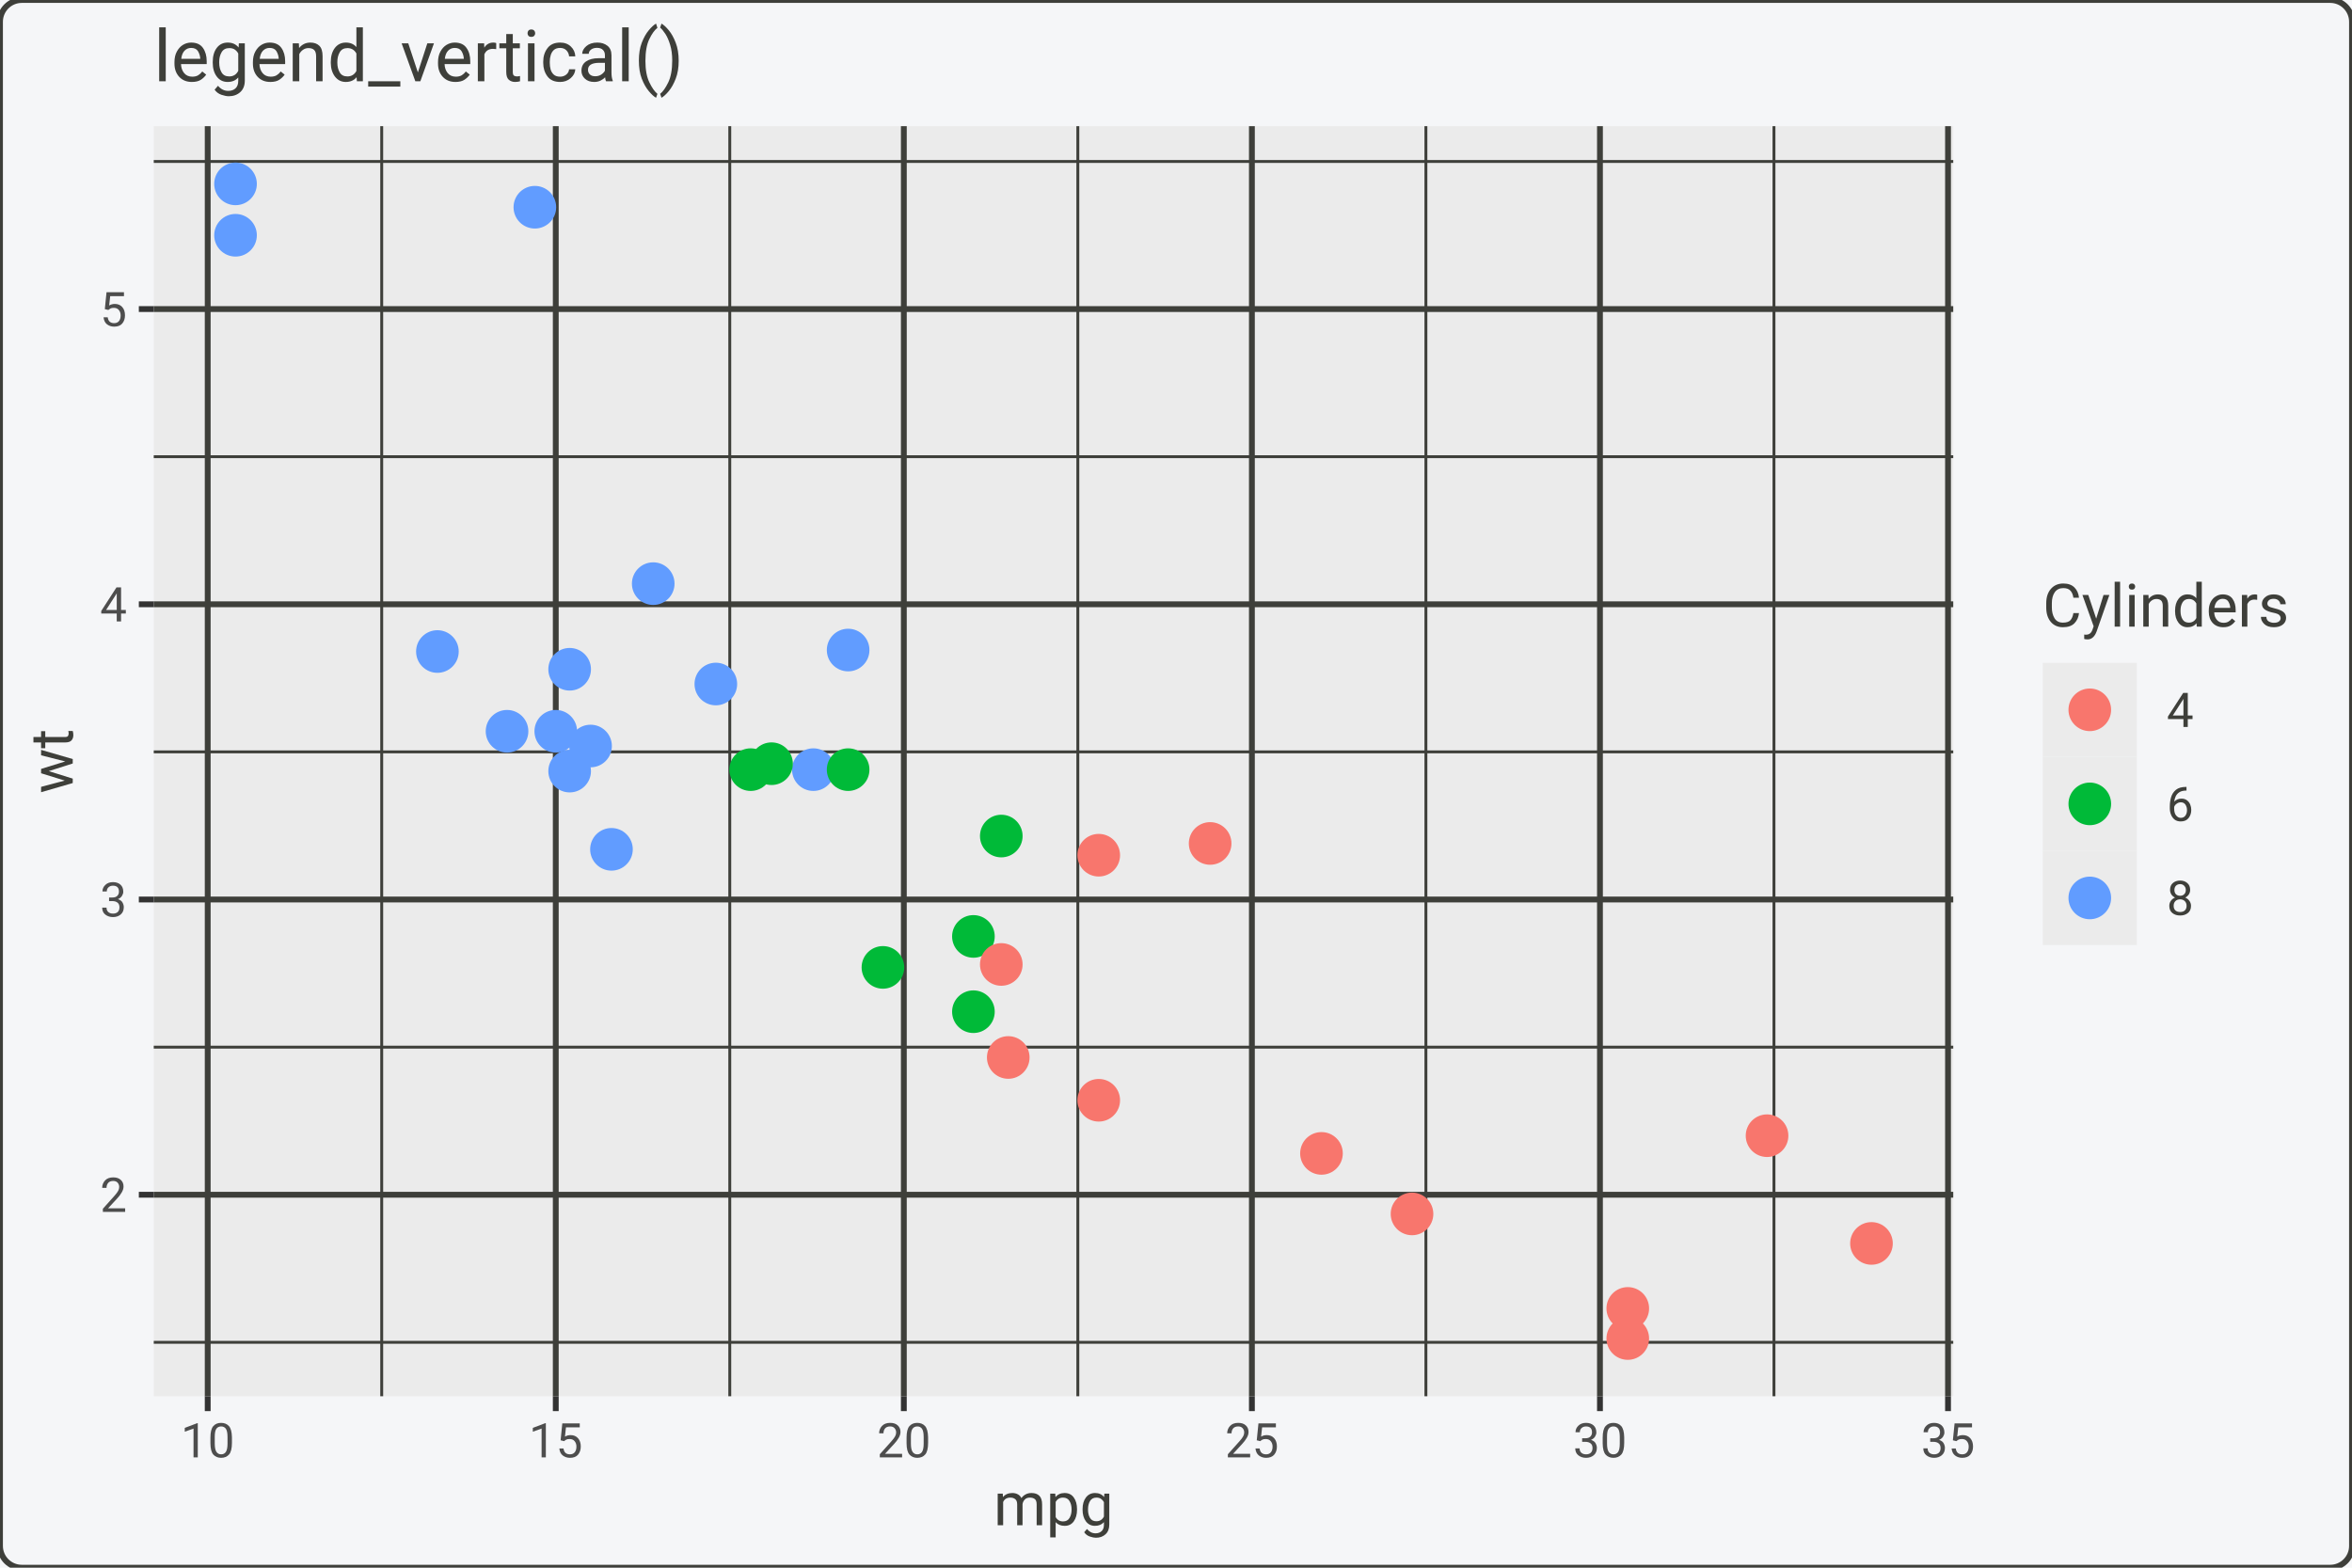
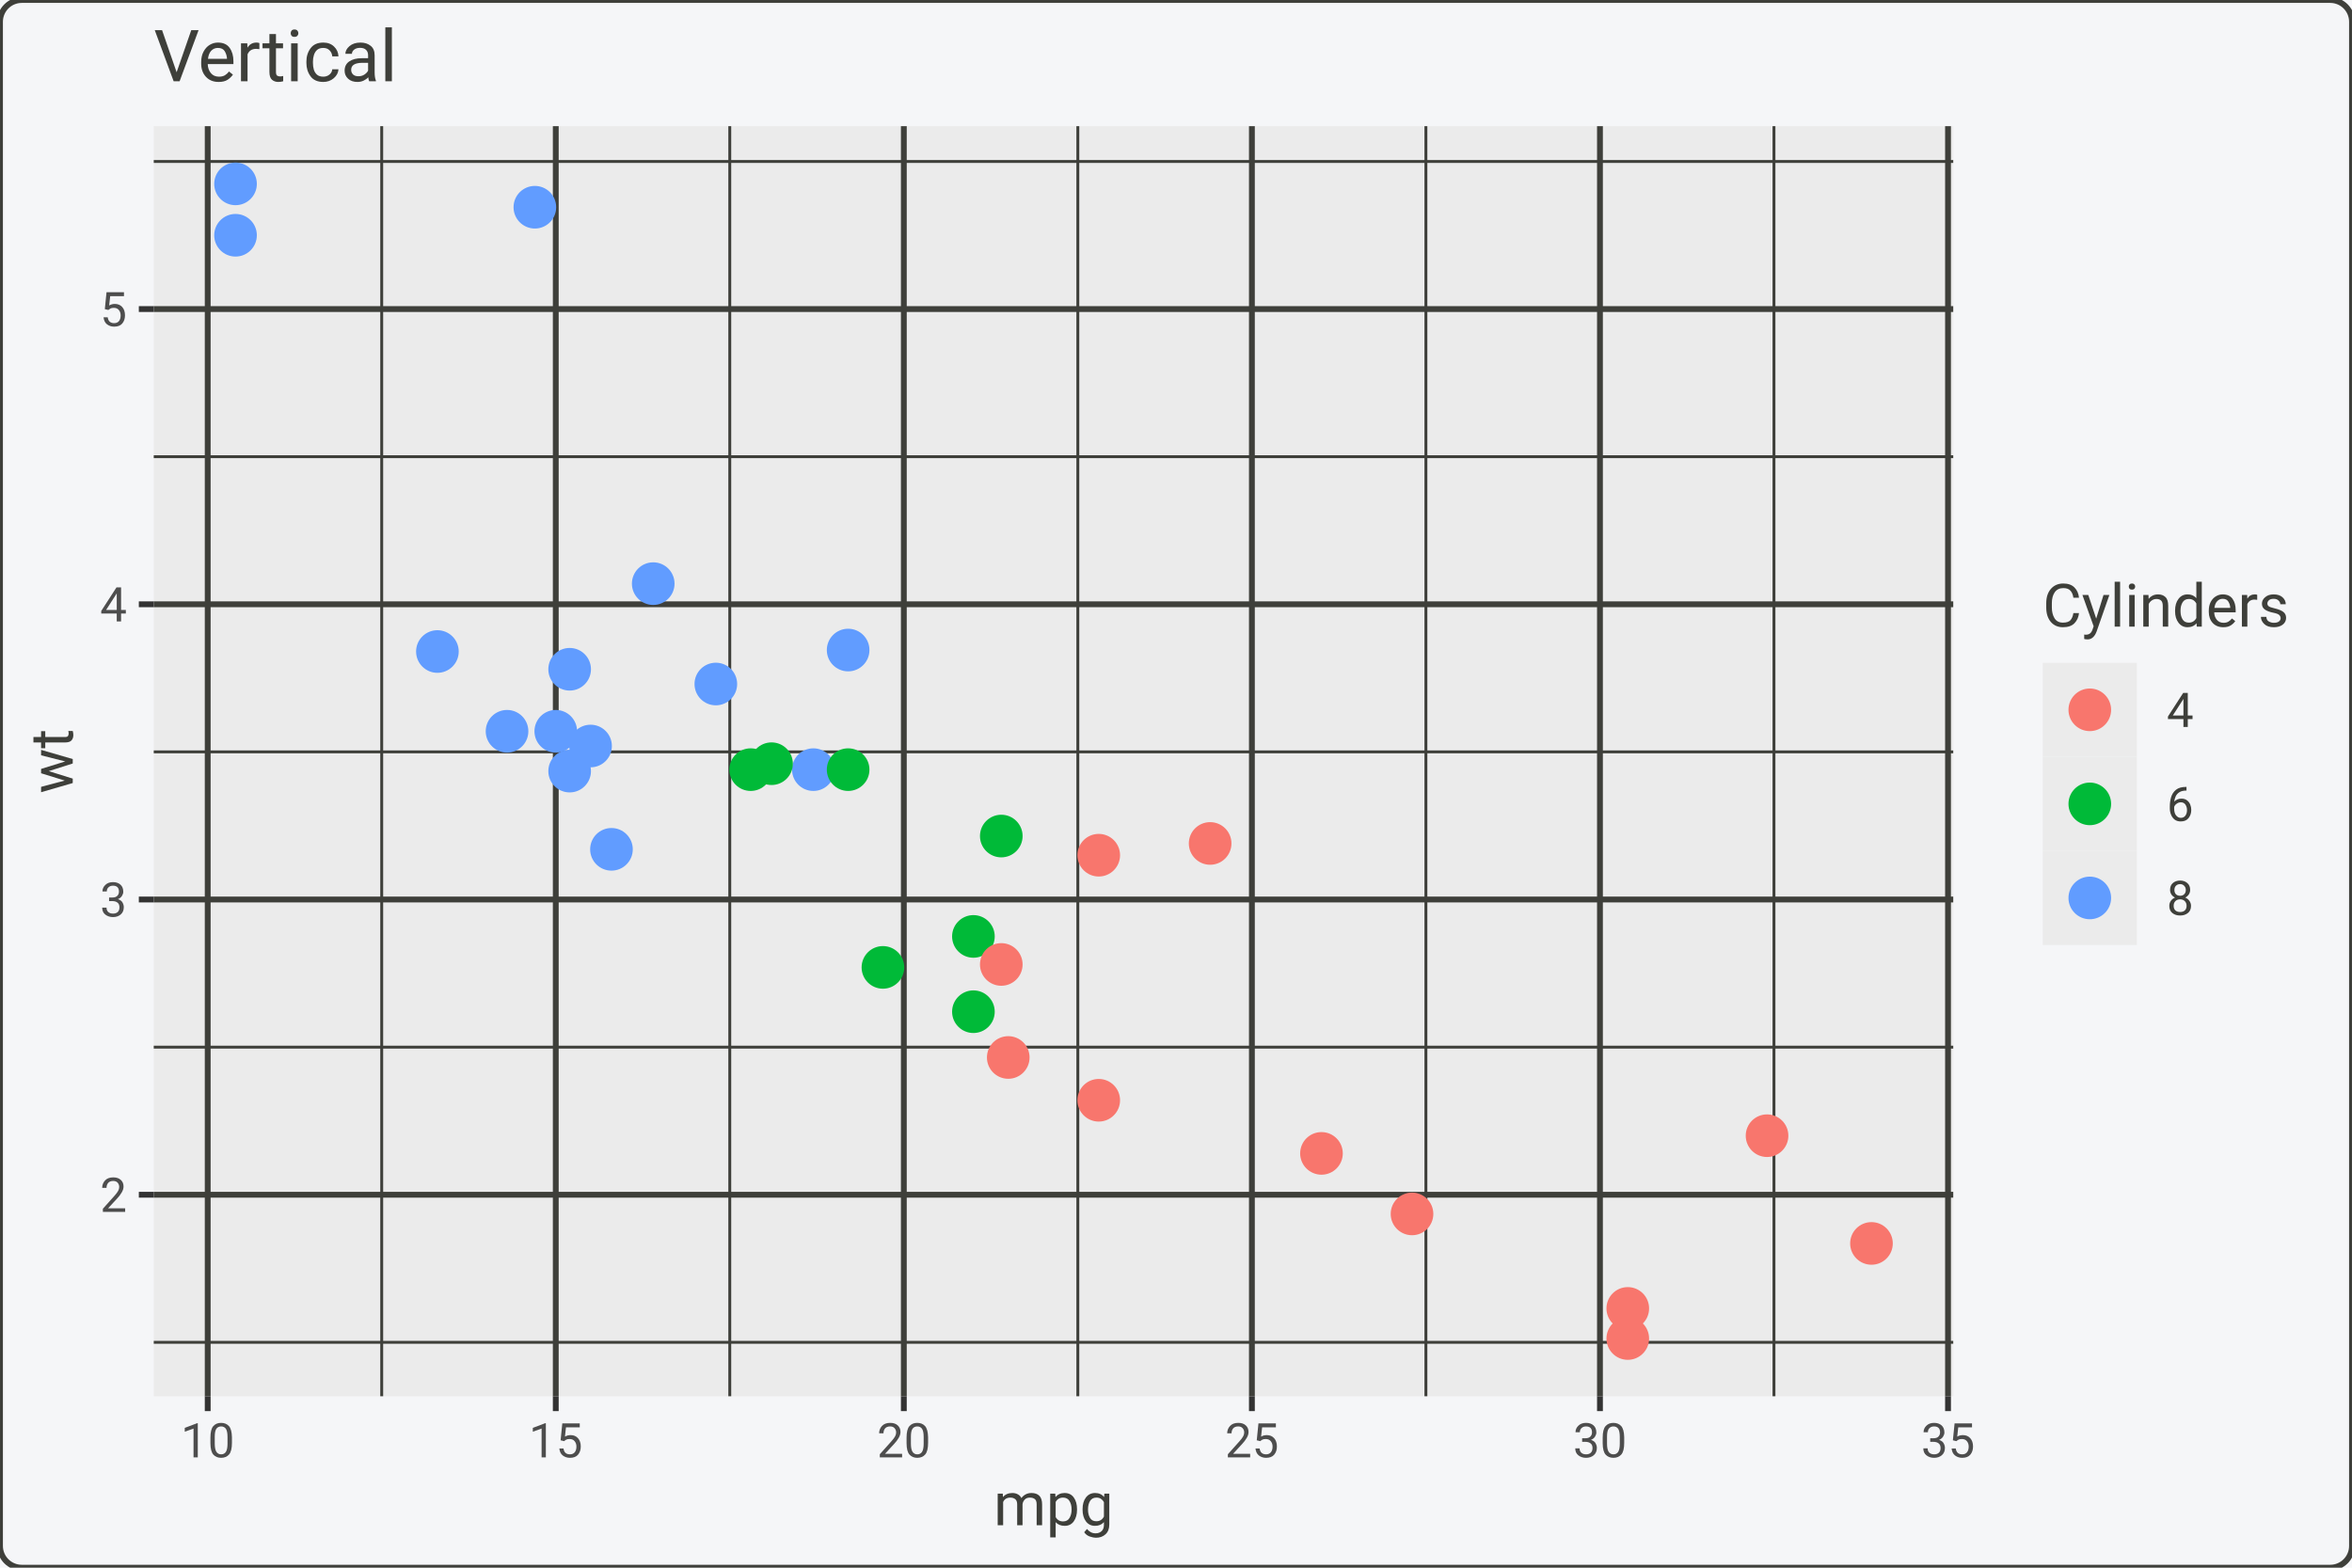
<svg xmlns="http://www.w3.org/2000/svg" width="432.00pt" height="288.00pt" viewBox="0 0 432.00 288.00">
  <g class="svglite">
    <defs>
      <style type="text/css">
    /* theme-aware-processed */
    .svglite line, .svglite polyline, .svglite polygon, .svglite path, .svglite circle {
      fill: none;
      stroke: #3E3F3A;
      stroke-linecap: round;
      stroke-linejoin: round;
      stroke-miterlimit: 10.00;
    }
    .svglite &gt; g &gt; rect {
      fill: none;
      stroke: #3E3F3A;
      stroke-linecap: round;
      stroke-linejoin: round;
      stroke-miterlimit: 10.00;
    }
    .svglite text {
      white-space: pre;
      fill: #3E3F3A;
    }
    .svglite g.glyphgroup path {
      fill: inherit;
      stroke: none;
    }
  </style>
    </defs>
    <rect class="svg-bg" width="100%" height="100%" style="stroke: none; fill: #F5F6F8;" />
    <defs>
      <clipPath id="cpMC4wMHw0MzIuMDB8MC4wMHwyODguMDA=">
        <rect x="0.00" y="0.00" width="432.00" height="288.00" />
      </clipPath>
    </defs>
    <g clip-path="url(#cpMC4wMHw0MzIuMDB8MC4wMHwyODguMDA=)">
      <rect rx="4" x="0" y="0.00" width="432.00" height="288.00" style="stroke-width: 1.07; stroke: #3E3F3A; fill: #F5F6F8;" />
    </g>
    <defs>
      <clipPath id="cpMjguMjR8MzU4Ljc2fDIzLjE4fDI1Ni41MA==">
        <rect x="28.24" y="23.18" width="330.52" height="233.33" />
      </clipPath>
    </defs>
    <g clip-path="url(#cpMjguMjR8MzU4Ljc2fDIzLjE4fDI1Ni41MA==)">
      <rect x="28.24" y="23.18" width="330.52" height="233.33" style="stroke-width: 1.07; stroke: none; fill: #EBEBEB;" />
      <polyline points="28.24,246.60 358.76,246.60 " style="stroke-width: 0.53; stroke: #3E3F3A; stroke-linecap: butt;" />
      <polyline points="28.24,192.37 358.76,192.37 " style="stroke-width: 0.53; stroke: #3E3F3A; stroke-linecap: butt;" />
      <polyline points="28.24,138.13 358.76,138.13 " style="stroke-width: 0.53; stroke: #3E3F3A; stroke-linecap: butt;" />
      <polyline points="28.24,83.90 358.76,83.90 " style="stroke-width: 0.53; stroke: #3E3F3A; stroke-linecap: butt;" />
      <polyline points="28.24,29.66 358.76,29.66 " style="stroke-width: 0.53; stroke: #3E3F3A; stroke-linecap: butt;" />
      <polyline points="70.11,256.50 70.11,23.18 " style="stroke-width: 0.53; stroke: #3E3F3A; stroke-linecap: butt;" />
      <polyline points="134.04,256.50 134.04,23.18 " style="stroke-width: 0.53; stroke: #3E3F3A; stroke-linecap: butt;" />
      <polyline points="197.97,256.50 197.97,23.18 " style="stroke-width: 0.53; stroke: #3E3F3A; stroke-linecap: butt;" />
      <polyline points="261.90,256.50 261.90,23.18 " style="stroke-width: 0.53; stroke: #3E3F3A; stroke-linecap: butt;" />
      <polyline points="325.83,256.50 325.83,23.18 " style="stroke-width: 0.53; stroke: #3E3F3A; stroke-linecap: butt;" />
      <polyline points="28.24,219.49 358.76,219.49 " style="stroke-width: 1.07; stroke: #3E3F3A; stroke-linecap: butt;" />
      <polyline points="28.24,165.25 358.76,165.25 " style="stroke-width: 1.07; stroke: #3E3F3A; stroke-linecap: butt;" />
      <polyline points="28.24,111.01 358.76,111.01 " style="stroke-width: 1.07; stroke: #3E3F3A; stroke-linecap: butt;" />
      <polyline points="28.24,56.78 358.76,56.78 " style="stroke-width: 1.07; stroke: #3E3F3A; stroke-linecap: butt;" />
      <polyline points="38.15,256.50 38.15,23.18 " style="stroke-width: 1.07; stroke: #3E3F3A; stroke-linecap: butt;" />
      <polyline points="102.08,256.50 102.08,23.18 " style="stroke-width: 1.07; stroke: #3E3F3A; stroke-linecap: butt;" />
      <polyline points="166.01,256.50 166.01,23.18 " style="stroke-width: 1.07; stroke: #3E3F3A; stroke-linecap: butt;" />
      <polyline points="229.94,256.50 229.94,23.18 " style="stroke-width: 1.07; stroke: #3E3F3A; stroke-linecap: butt;" />
      <polyline points="293.87,256.50 293.87,23.18 " style="stroke-width: 1.07; stroke: #3E3F3A; stroke-linecap: butt;" />
      <polyline points="357.80,256.50 357.80,23.18 " style="stroke-width: 1.07; stroke: #3E3F3A; stroke-linecap: butt;" />
      <circle cx="178.79" cy="185.86" r="3.56" style="stroke-width: 0.71; stroke: #00BA38; fill: #00BA38;" />
      <circle cx="178.79" cy="172.03" r="3.56" style="stroke-width: 0.71; stroke: #00BA38; fill: #00BA38;" />
      <circle cx="201.81" cy="202.13" r="3.56" style="stroke-width: 0.71; stroke: #F8766D; fill: #F8766D;" />
      <circle cx="183.91" cy="153.59" r="3.56" style="stroke-width: 0.71; stroke: #00BA38; fill: #00BA38;" />
      <circle cx="149.39" cy="141.39" r="3.56" style="stroke-width: 0.71; stroke: #619CFF; fill: #619CFF;" />
      <circle cx="141.71" cy="140.30" r="3.56" style="stroke-width: 0.71; stroke: #00BA38; fill: #00BA38;" />
      <circle cx="93.13" cy="134.34" r="3.56" style="stroke-width: 0.71; stroke: #619CFF; fill: #619CFF;" />
      <circle cx="222.27" cy="154.95" r="3.56" style="stroke-width: 0.71; stroke: #F8766D; fill: #F8766D;" />
      <circle cx="201.81" cy="157.11" r="3.56" style="stroke-width: 0.71; stroke: #F8766D; fill: #F8766D;" />
      <circle cx="155.78" cy="141.39" r="3.56" style="stroke-width: 0.71; stroke: #00BA38; fill: #00BA38;" />
      <circle cx="137.88" cy="141.39" r="3.56" style="stroke-width: 0.71; stroke: #00BA38; fill: #00BA38;" />
      <circle cx="119.98" cy="107.22" r="3.56" style="stroke-width: 0.71; stroke: #619CFF; fill: #619CFF;" />
      <circle cx="131.48" cy="125.66" r="3.56" style="stroke-width: 0.71; stroke: #619CFF; fill: #619CFF;" />
      <circle cx="104.63" cy="122.95" r="3.56" style="stroke-width: 0.71; stroke: #619CFF; fill: #619CFF;" />
      <circle cx="43.26" cy="43.22" r="3.56" style="stroke-width: 0.71; stroke: #619CFF; fill: #619CFF;" />
      <circle cx="43.26" cy="33.78" r="3.56" style="stroke-width: 0.71; stroke: #619CFF; fill: #619CFF;" />
      <circle cx="98.24" cy="38.07" r="3.56" style="stroke-width: 0.71; stroke: #619CFF; fill: #619CFF;" />
      <circle cx="324.56" cy="208.64" r="3.56" style="stroke-width: 0.71; stroke: #F8766D; fill: #F8766D;" />
      <circle cx="298.98" cy="240.37" r="3.56" style="stroke-width: 0.71; stroke: #F8766D; fill: #F8766D;" />
      <circle cx="343.74" cy="228.43" r="3.56" style="stroke-width: 0.71; stroke: #F8766D; fill: #F8766D;" />
      <circle cx="185.19" cy="194.27" r="3.56" style="stroke-width: 0.71; stroke: #F8766D; fill: #F8766D;" />
      <circle cx="108.47" cy="137.05" r="3.56" style="stroke-width: 0.71; stroke: #619CFF; fill: #619CFF;" />
      <circle cx="104.63" cy="141.66" r="3.56" style="stroke-width: 0.71; stroke: #619CFF; fill: #619CFF;" />
      <circle cx="80.34" cy="119.69" r="3.56" style="stroke-width: 0.71; stroke: #619CFF; fill: #619CFF;" />
      <circle cx="155.78" cy="119.42" r="3.56" style="stroke-width: 0.71; stroke: #619CFF; fill: #619CFF;" />
      <circle cx="259.35" cy="223.01" r="3.56" style="stroke-width: 0.71; stroke: #F8766D; fill: #F8766D;" />
      <circle cx="242.72" cy="211.89" r="3.56" style="stroke-width: 0.71; stroke: #F8766D; fill: #F8766D;" />
      <circle cx="298.98" cy="245.90" r="3.56" style="stroke-width: 0.71; stroke: #F8766D; fill: #F8766D;" />
      <circle cx="112.31" cy="156.03" r="3.56" style="stroke-width: 0.71; stroke: #619CFF; fill: #619CFF;" />
      <circle cx="162.17" cy="177.72" r="3.56" style="stroke-width: 0.71; stroke: #00BA38; fill: #00BA38;" />
      <circle cx="102.08" cy="134.34" r="3.56" style="stroke-width: 0.71; stroke: #619CFF; fill: #619CFF;" />
      <circle cx="183.91" cy="177.18" r="3.56" style="stroke-width: 0.71; stroke: #F8766D; fill: #F8766D;" />
    </g>
    <g clip-path="url(#cpMC4wMHw0MzIuMDB8MC4wMHwyODguMDA=)">
      <text x="23.31" y="222.64" text-anchor="end" style="font-size: 8.80px;fill: #4D4D4D; font-family: &quot;Roboto&quot;, -apple-system, BlinkMacSystemFont, &quot;Segoe UI&quot;, system-ui, sans-serif;" textLength="4.89px" lengthAdjust="spacingAndGlyphs">2</text>
      <text x="23.31" y="168.40" text-anchor="end" style="font-size: 8.80px;fill: #4D4D4D; font-family: &quot;Roboto&quot;, -apple-system, BlinkMacSystemFont, &quot;Segoe UI&quot;, system-ui, sans-serif;" textLength="4.89px" lengthAdjust="spacingAndGlyphs">3</text>
      <text x="23.31" y="114.16" text-anchor="end" style="font-size: 8.80px;fill: #4D4D4D; font-family: &quot;Roboto&quot;, -apple-system, BlinkMacSystemFont, &quot;Segoe UI&quot;, system-ui, sans-serif;" textLength="4.89px" lengthAdjust="spacingAndGlyphs">4</text>
      <text x="23.31" y="59.93" text-anchor="end" style="font-size: 8.80px;fill: #4D4D4D; font-family: &quot;Roboto&quot;, -apple-system, BlinkMacSystemFont, &quot;Segoe UI&quot;, system-ui, sans-serif;" textLength="4.89px" lengthAdjust="spacingAndGlyphs">5</text>
      <polyline points="25.50,219.49 28.24,219.49 " style="stroke-width: 1.07; stroke: #333333; stroke-linecap: butt;" />
      <polyline points="25.50,165.25 28.24,165.25 " style="stroke-width: 1.07; stroke: #333333; stroke-linecap: butt;" />
      <polyline points="25.50,111.01 28.24,111.01 " style="stroke-width: 1.07; stroke: #333333; stroke-linecap: butt;" />
      <polyline points="25.50,56.78 28.24,56.78 " style="stroke-width: 1.07; stroke: #333333; stroke-linecap: butt;" />
      <polyline points="38.15,259.24 38.15,256.50 " style="stroke-width: 1.07; stroke: #333333; stroke-linecap: butt;" />
      <polyline points="102.08,259.24 102.08,256.50 " style="stroke-width: 1.07; stroke: #333333; stroke-linecap: butt;" />
      <polyline points="166.01,259.24 166.01,256.50 " style="stroke-width: 1.07; stroke: #333333; stroke-linecap: butt;" />
      <polyline points="229.94,259.24 229.94,256.50 " style="stroke-width: 1.07; stroke: #333333; stroke-linecap: butt;" />
      <polyline points="293.87,259.24 293.87,256.50 " style="stroke-width: 1.07; stroke: #333333; stroke-linecap: butt;" />
      <polyline points="357.80,259.24 357.80,256.50 " style="stroke-width: 1.07; stroke: #333333; stroke-linecap: butt;" />
      <text x="38.15" y="267.74" text-anchor="middle" style="font-size: 8.80px;fill: #4D4D4D; font-family: &quot;Roboto&quot;, -apple-system, BlinkMacSystemFont, &quot;Segoe UI&quot;, system-ui, sans-serif;" textLength="9.78px" lengthAdjust="spacingAndGlyphs">10</text>
      <text x="102.08" y="267.74" text-anchor="middle" style="font-size: 8.80px;fill: #4D4D4D; font-family: &quot;Roboto&quot;, -apple-system, BlinkMacSystemFont, &quot;Segoe UI&quot;, system-ui, sans-serif;" textLength="9.78px" lengthAdjust="spacingAndGlyphs">15</text>
      <text x="166.01" y="267.74" text-anchor="middle" style="font-size: 8.80px;fill: #4D4D4D; font-family: &quot;Roboto&quot;, -apple-system, BlinkMacSystemFont, &quot;Segoe UI&quot;, system-ui, sans-serif;" textLength="9.78px" lengthAdjust="spacingAndGlyphs">20</text>
      <text x="229.94" y="267.74" text-anchor="middle" style="font-size: 8.80px;fill: #4D4D4D; font-family: &quot;Roboto&quot;, -apple-system, BlinkMacSystemFont, &quot;Segoe UI&quot;, system-ui, sans-serif;" textLength="9.78px" lengthAdjust="spacingAndGlyphs">25</text>
      <text x="293.87" y="267.74" text-anchor="middle" style="font-size: 8.80px;fill: #4D4D4D; font-family: &quot;Roboto&quot;, -apple-system, BlinkMacSystemFont, &quot;Segoe UI&quot;, system-ui, sans-serif;" textLength="9.78px" lengthAdjust="spacingAndGlyphs">30</text>
      <text x="357.80" y="267.74" text-anchor="middle" style="font-size: 8.80px;fill: #4D4D4D; font-family: &quot;Roboto&quot;, -apple-system, BlinkMacSystemFont, &quot;Segoe UI&quot;, system-ui, sans-serif;" textLength="9.78px" lengthAdjust="spacingAndGlyphs">35</text>
      <text x="193.50" y="280.20" text-anchor="middle" style="font-size: 11.00px; font-family: &quot;Roboto&quot;, -apple-system, BlinkMacSystemFont, &quot;Segoe UI&quot;, system-ui, sans-serif;" textLength="21.41px" lengthAdjust="spacingAndGlyphs">mpg</text>
      <text transform="translate(13.36,139.84) rotate(-90)" text-anchor="middle" style="font-size: 11.00px; font-family: &quot;Roboto&quot;, -apple-system, BlinkMacSystemFont, &quot;Segoe UI&quot;, system-ui, sans-serif;" textLength="11.00px" lengthAdjust="spacingAndGlyphs">wt</text>
      <rect rx="4" x="369.72" y="100.60" width="56.80" height="78.47" style="stroke-width: 1.07; stroke: none; fill: #F5F6F8;" />
      <text x="375.20" y="115.12" style="font-size: 11.00px; font-family: &quot;Roboto&quot;, -apple-system, BlinkMacSystemFont, &quot;Segoe UI&quot;, system-ui, sans-serif;" textLength="45.84px" lengthAdjust="spacingAndGlyphs">Cylinders</text>
      <rect x="375.20" y="121.76" width="17.28" height="17.28" style="stroke-width: 1.07; stroke: none; fill: #EBEBEB;" />
      <circle cx="383.84" cy="130.40" r="3.56" style="stroke-width: 0.71; stroke: #F8766D; fill: #F8766D;" />
      <rect x="375.20" y="139.04" width="17.28" height="17.28" style="stroke-width: 1.07; stroke: none; fill: #EBEBEB;" />
      <circle cx="383.84" cy="147.68" r="3.56" style="stroke-width: 0.71; stroke: #00BA38; fill: #00BA38;" />
      <rect x="375.20" y="156.32" width="17.28" height="17.28" style="stroke-width: 1.07; stroke: none; fill: #EBEBEB;" />
      <circle cx="383.84" cy="164.96" r="3.56" style="stroke-width: 0.71; stroke: #619CFF; fill: #619CFF;" />
      <text x="397.96" y="133.55" style="font-size: 8.80px; font-family: &quot;Roboto&quot;, -apple-system, BlinkMacSystemFont, &quot;Segoe UI&quot;, system-ui, sans-serif;" textLength="4.89px" lengthAdjust="spacingAndGlyphs">4</text>
      <text x="397.96" y="150.83" style="font-size: 8.80px; font-family: &quot;Roboto&quot;, -apple-system, BlinkMacSystemFont, &quot;Segoe UI&quot;, system-ui, sans-serif;" textLength="4.89px" lengthAdjust="spacingAndGlyphs">6</text>
      <text x="397.96" y="168.11" style="font-size: 8.80px; font-family: &quot;Roboto&quot;, -apple-system, BlinkMacSystemFont, &quot;Segoe UI&quot;, system-ui, sans-serif;" textLength="4.89px" lengthAdjust="spacingAndGlyphs">8</text>
-       <text x="28.24" y="14.93" style="font-size: 13.20px; font-family: &quot;Roboto&quot;, -apple-system, BlinkMacSystemFont, &quot;Segoe UI&quot;, system-ui, sans-serif;" textLength="97.45px" lengthAdjust="spacingAndGlyphs">legend_vertical()</text>
+       <text x="28.24" y="14.93" style="font-size: 13.20px; font-family: &quot;Roboto&quot;, -apple-system, BlinkMacSystemFont, &quot;Segoe UI&quot;, system-ui, sans-serif;" textLength="43.23px" lengthAdjust="spacingAndGlyphs">Vertical</text>
    </g>
  </g>
</svg>
